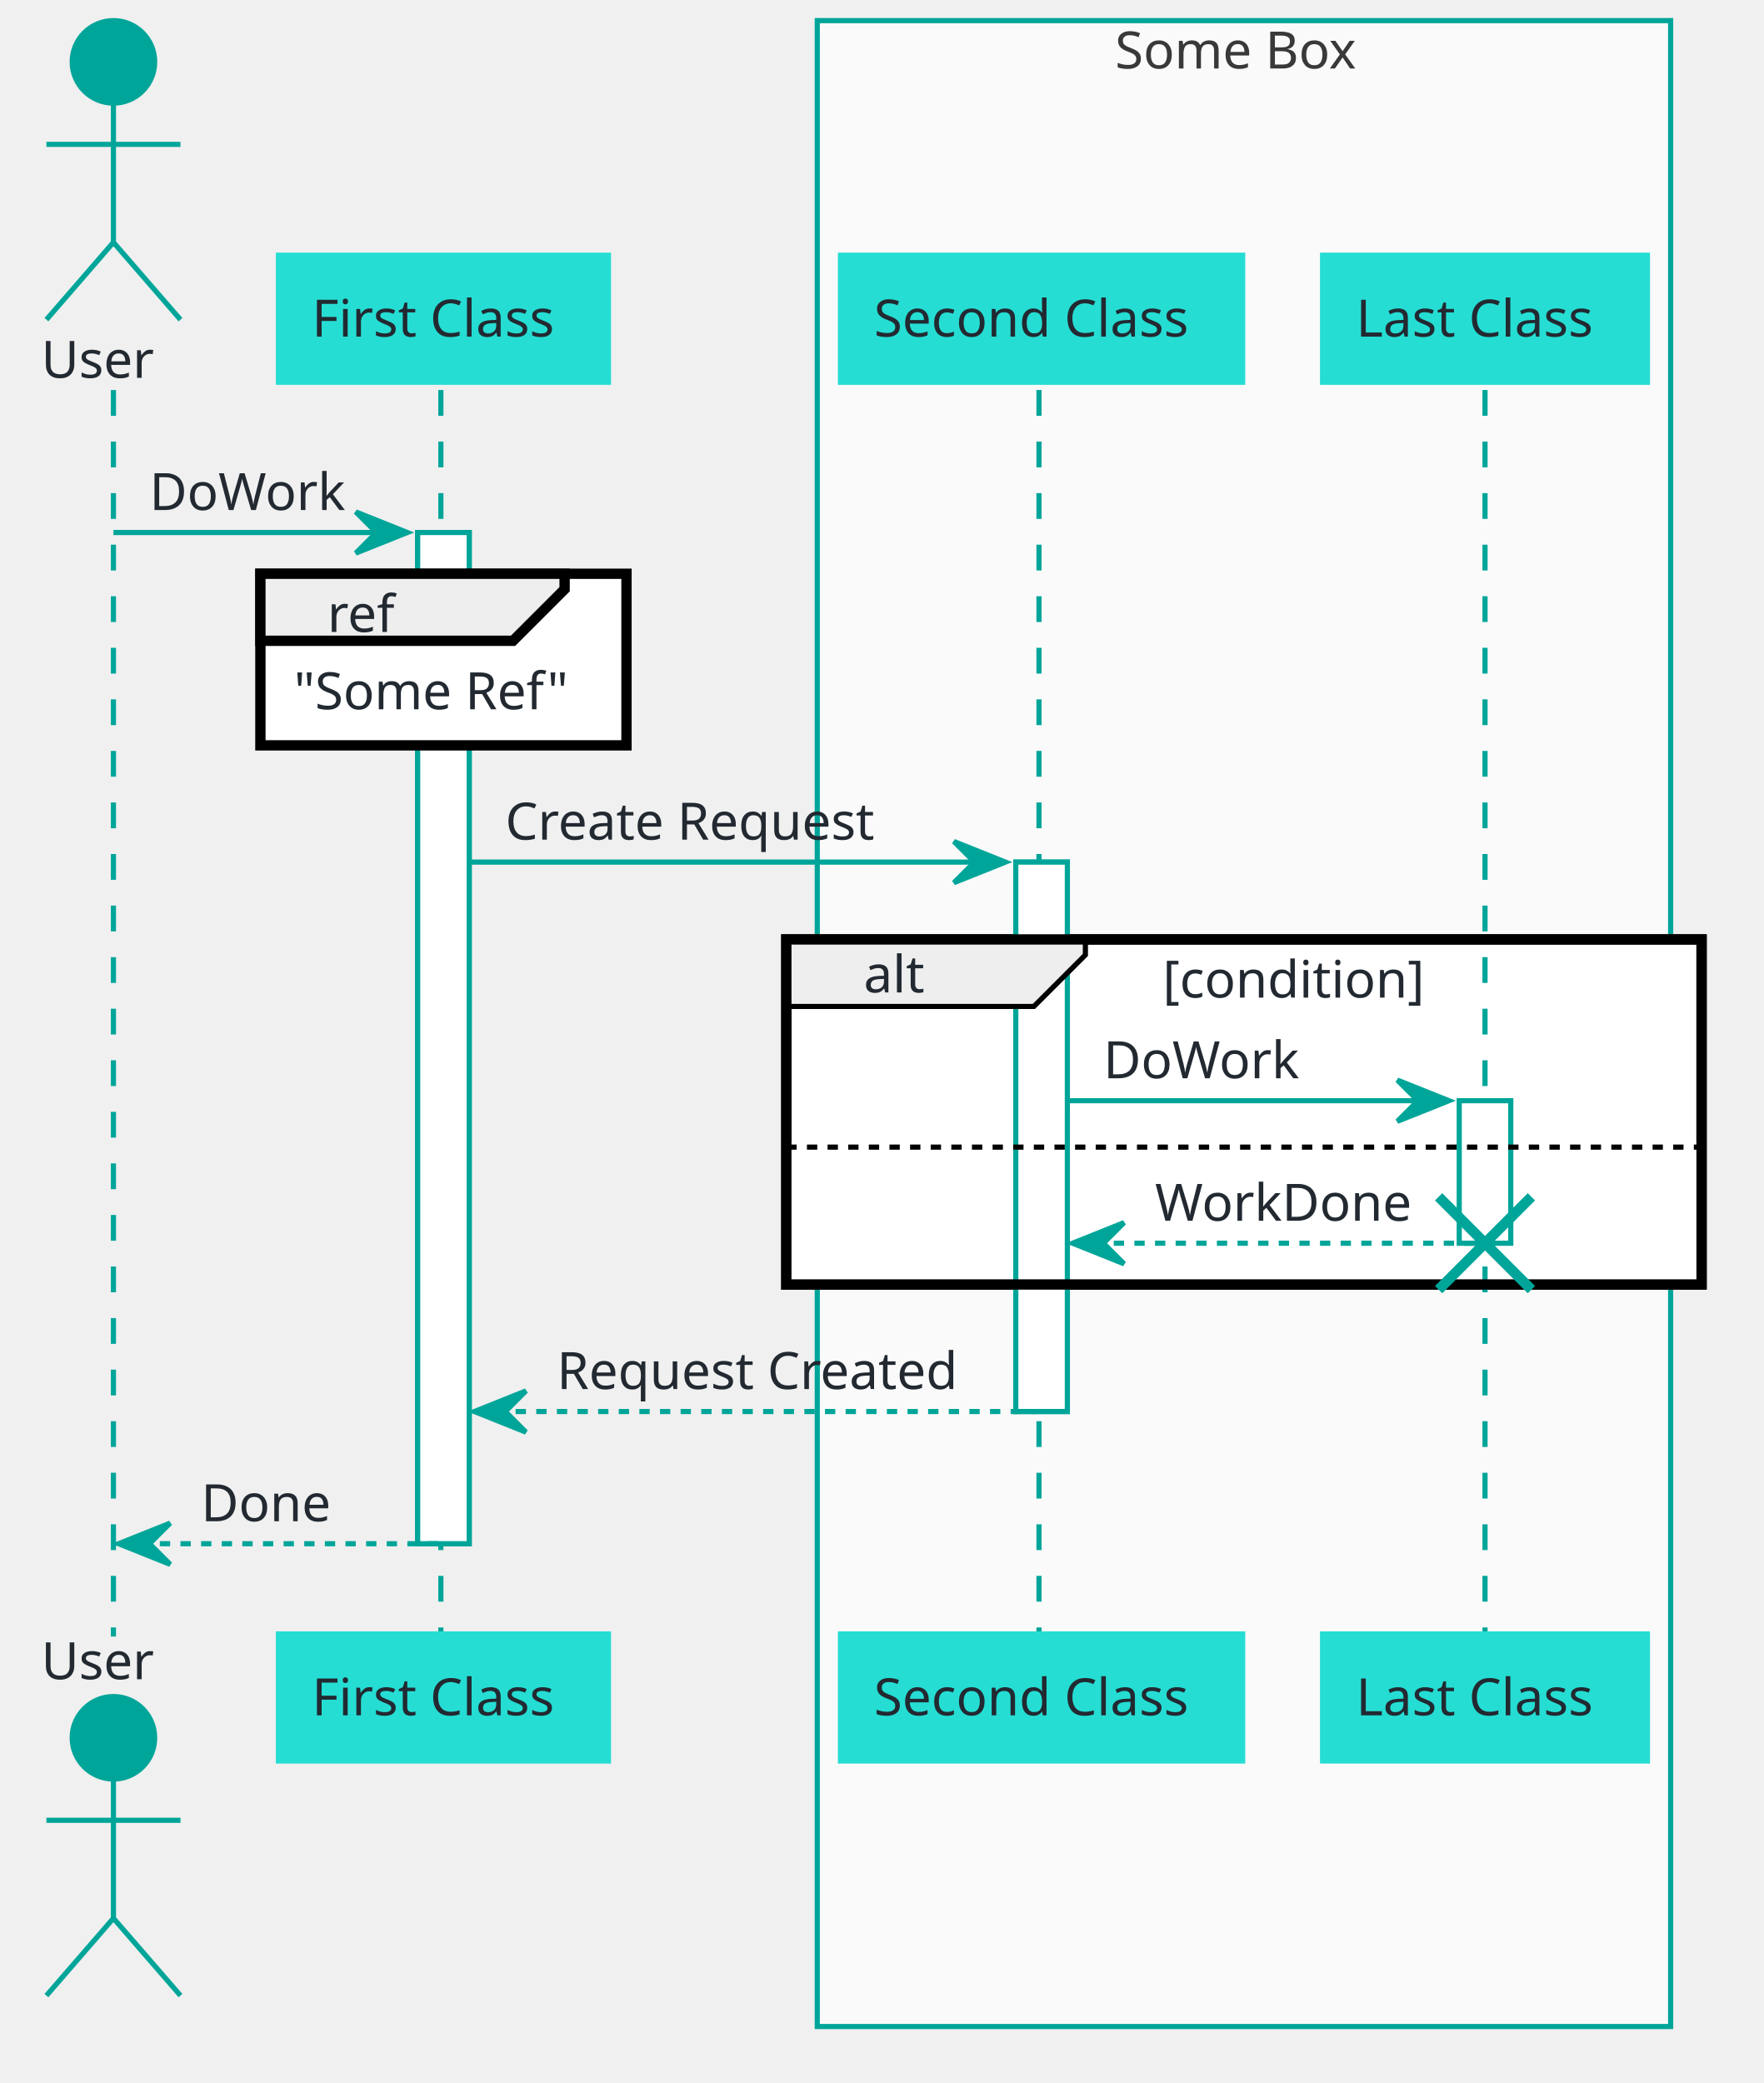
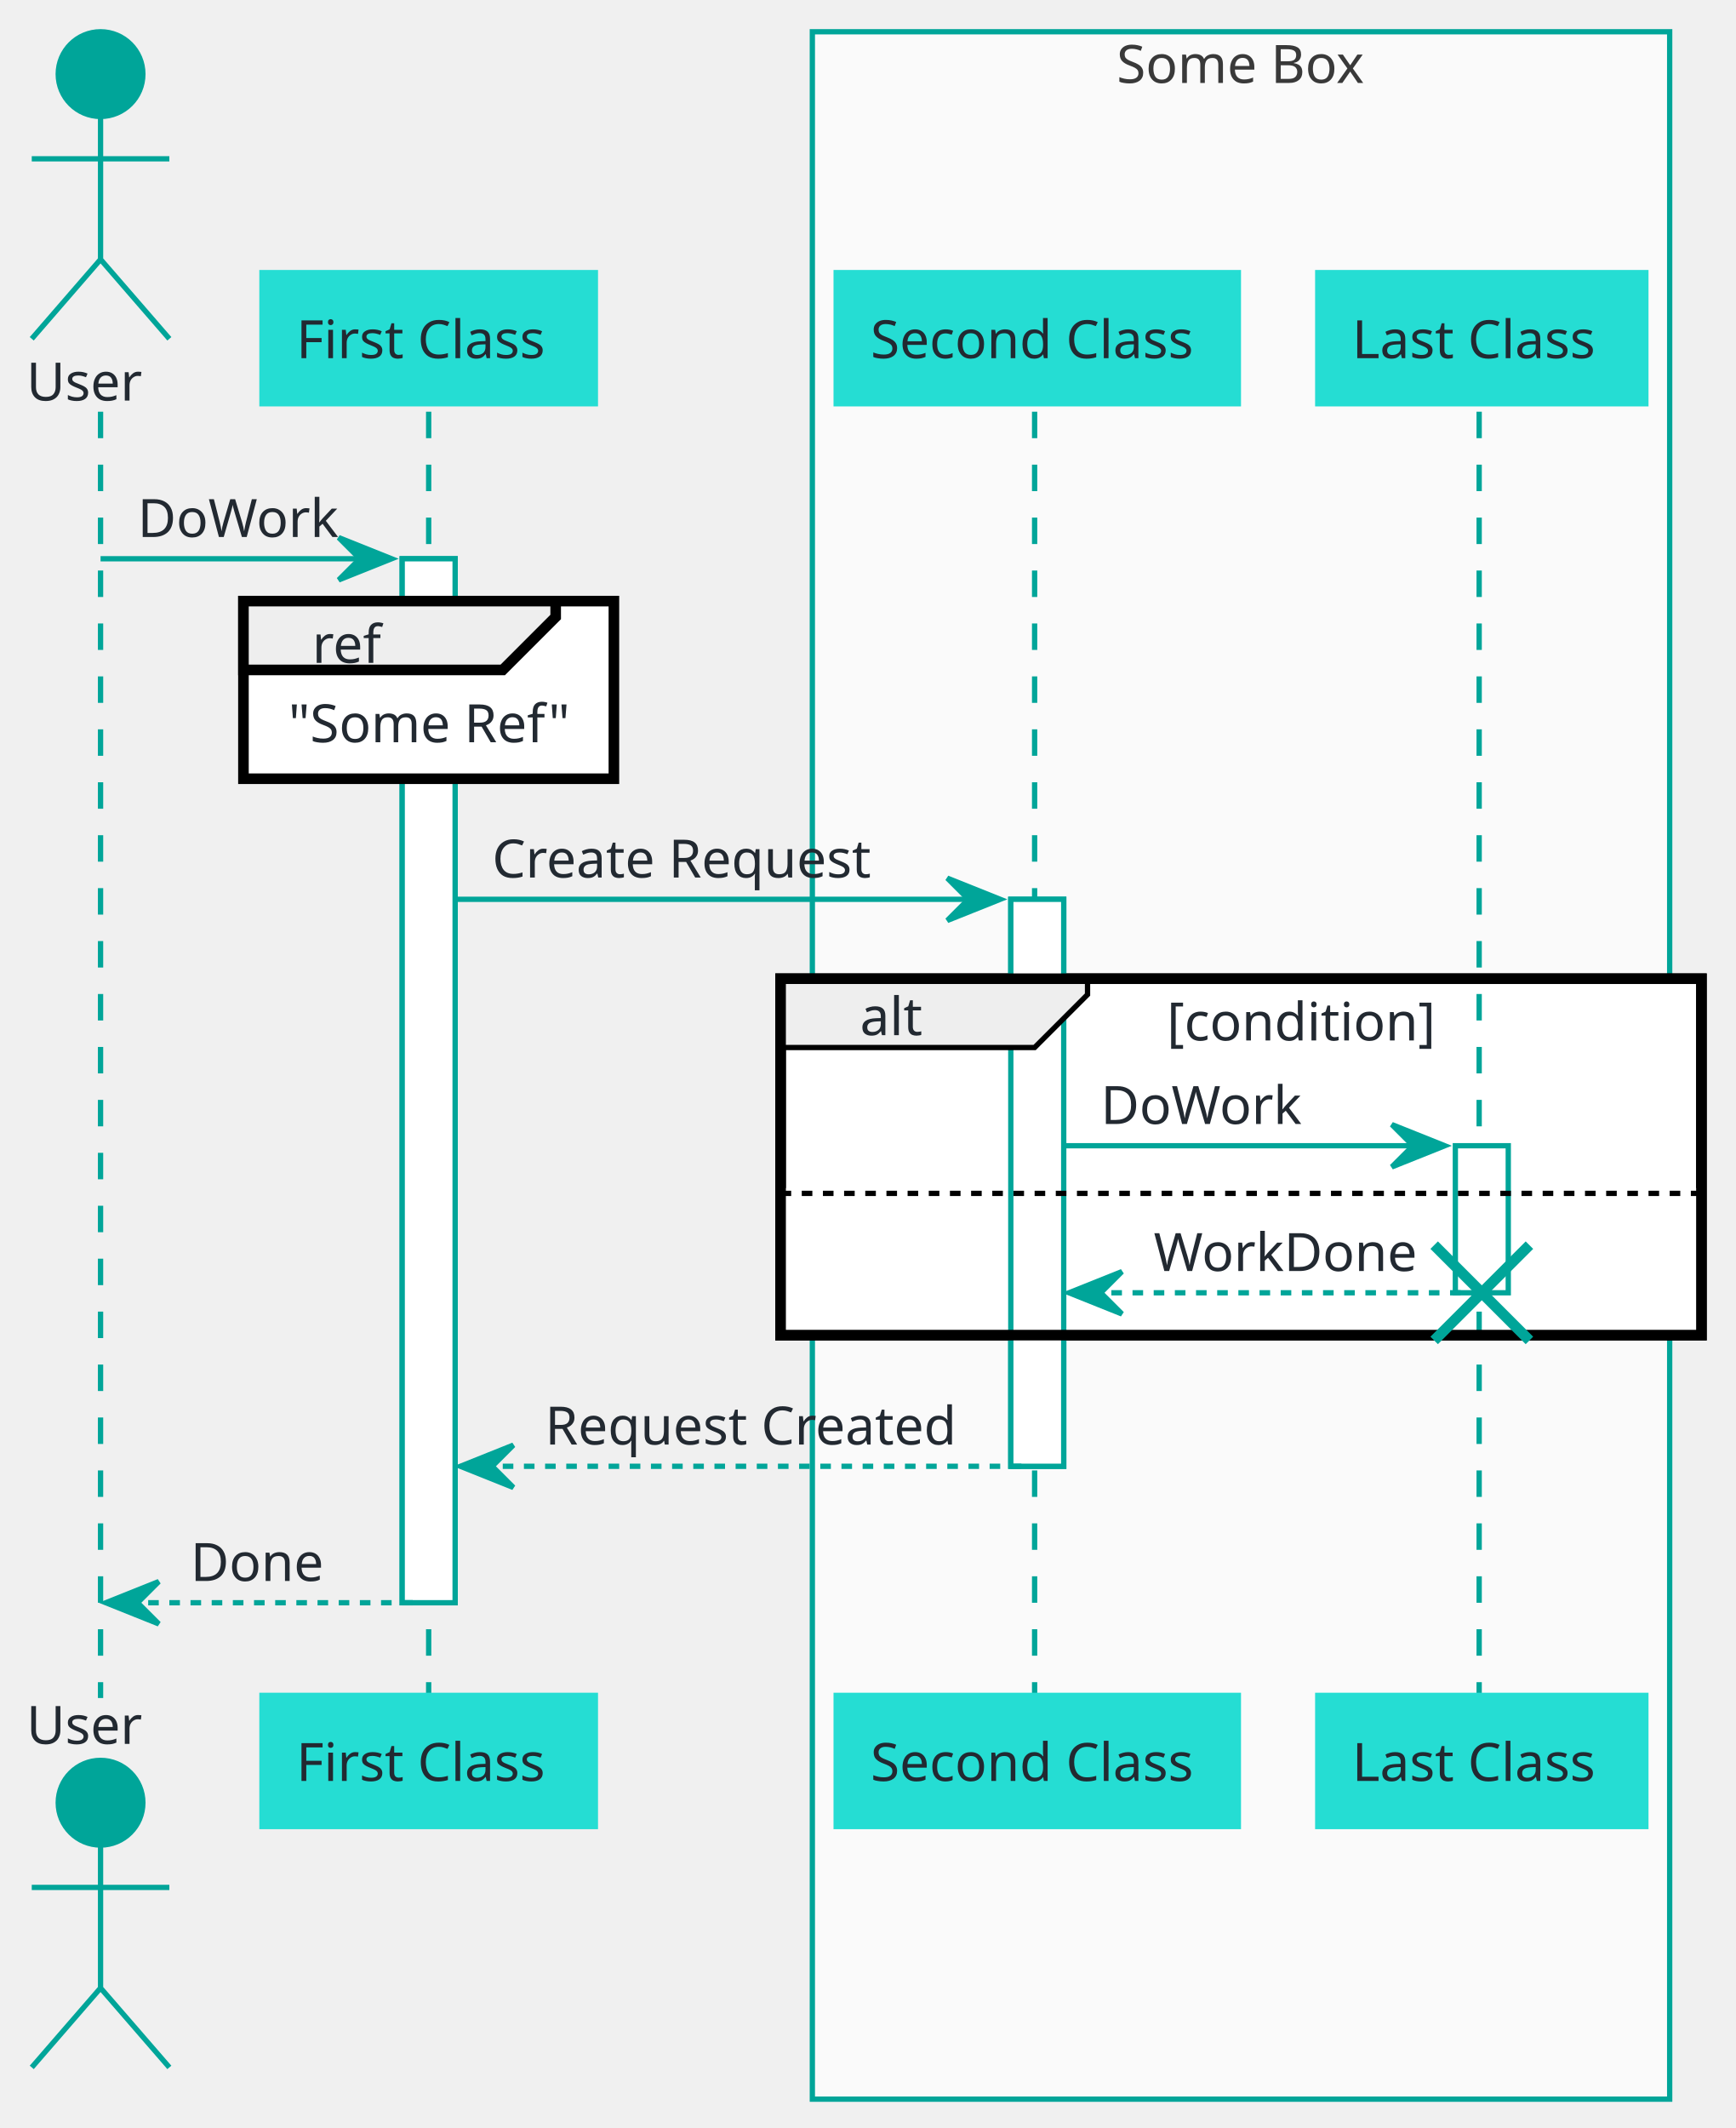
- <svg xmlns="http://www.w3.org/2000/svg" contentScriptType="application/ecmascript" contentStyleType="text/css" height="404px" preserveAspectRatio="none" style="width:342px;height:404px;" version="1.1" viewBox="0 0 342 404" width="342px" zoomAndPan="magnify">
+ <svg xmlns="http://www.w3.org/2000/svg" contentScriptType="application/ecmascript" contentStyleType="text/css" height="402px" preserveAspectRatio="none" style="width:328px;height:402px;" version="1.1" viewBox="0 0 328 402" width="328px" zoomAndPan="magnify">
  <defs />
  <g>
-     <rect fill="#FAFAFA" height="389.047" style="stroke: #00A599; stroke-width: 1.0;" width="165.5" x="158.5" y="4" />
-     <text fill="#393939" font-family="'Titilluim'" font-size="10" lengthAdjust="spacingAndGlyphs" textLength="50" x="216.25" y="13.282">Some Box</text>
-     <rect fill="#FFFFFF" height="196.125" style="stroke: #00A599; stroke-width: 1.0;" width="10" x="81" y="103.281" />
-     <rect fill="#FFFFFF" height="106.562" style="stroke: #00A599; stroke-width: 1.0;" width="10" x="197" y="167.203" />
-     <rect fill="#FFFFFF" height="27.641" style="stroke: #00A599; stroke-width: 1.0;" width="10" x="283" y="213.484" />
-     <rect fill="#FFFFFF" height="66.922" style="stroke: #000000; stroke-width: 2.0;" width="177.5" x="152.5" y="182.203" />
-     <rect fill="#FFFFFF" height="27.641" style="stroke: none; stroke-width: 1.0;" width="177.5" x="152.5" y="221.484" />
-     <line style="stroke: #00A599; stroke-width: 1.0; stroke-dasharray: 5.0,5.0;" x1="22" x2="22" y1="75.641" y2="317.406" />
-     <line style="stroke: #00A599; stroke-width: 1.0; stroke-dasharray: 5.0,5.0;" x1="85.5" x2="85.5" y1="75.641" y2="317.406" />
-     <line style="stroke: #00A599; stroke-width: 1.0; stroke-dasharray: 5.0,5.0;" x1="201.5" x2="201.5" y1="75.641" y2="317.406" />
-     <line style="stroke: #00A599; stroke-width: 1.0; stroke-dasharray: 5.0,5.0;" x1="288" x2="288" y1="75.641" y2="317.406" />
-     <text fill="#222931" font-family="'Titilluim'" font-size="10" lengthAdjust="spacingAndGlyphs" textLength="22" x="8" y="73.282">User</text>
-     <ellipse cx="22" cy="12" fill="#00A599" rx="8" ry="8" style="stroke: #00A599; stroke-width: 1.0;" />
-     <path d="M22,20 L22,47 M9,28 L35,28 M22,47 L9,62 M22,47 L35,62 " fill="none" style="stroke: #00A599; stroke-width: 1.0;" />
-     <text fill="#222931" font-family="'Titilluim'" font-size="10" lengthAdjust="spacingAndGlyphs" textLength="22" x="8" y="325.688">User</text>
-     <ellipse cx="22" cy="337.047" fill="#00A599" rx="8" ry="8" style="stroke: #00A599; stroke-width: 1.0;" />
-     <path d="M22,345.047 L22,372.047 M9,353.047 L35,353.047 M22,372.047 L9,387.047 M22,372.047 L35,387.047 " fill="none" style="stroke: #00A599; stroke-width: 1.0;" />
-     <rect fill="#25DDD3" height="25.641" style="stroke: #FFFFFF; stroke-width: 0.0;" width="65" x="53.5" y="49" />
-     <text fill="#222931" font-family="'Titilluim'" font-size="10" lengthAdjust="spacingAndGlyphs" textLength="51" x="60.5" y="65.282">First Class</text>
-     <rect fill="#25DDD3" height="25.641" style="stroke: #FFFFFF; stroke-width: 0.0;" width="65" x="53.5" y="316.406" />
-     <text fill="#222931" font-family="'Titilluim'" font-size="10" lengthAdjust="spacingAndGlyphs" textLength="51" x="60.5" y="332.688">First Class</text>
-     <rect fill="#25DDD3" height="25.641" style="stroke: #FFFFFF; stroke-width: 0.0;" width="79" x="162.5" y="49" />
-     <text fill="#222931" font-family="'Titilluim'" font-size="10" lengthAdjust="spacingAndGlyphs" textLength="65" x="169.5" y="65.282">Second Class</text>
-     <rect fill="#25DDD3" height="25.641" style="stroke: #FFFFFF; stroke-width: 0.0;" width="79" x="162.5" y="316.406" />
-     <text fill="#222931" font-family="'Titilluim'" font-size="10" lengthAdjust="spacingAndGlyphs" textLength="65" x="169.5" y="332.688">Second Class</text>
-     <rect fill="#25DDD3" height="25.641" style="stroke: #FFFFFF; stroke-width: 0.0;" width="64" x="256" y="49" />
-     <text fill="#222931" font-family="'Titilluim'" font-size="10" lengthAdjust="spacingAndGlyphs" textLength="50" x="263" y="65.282">Last Class</text>
-     <rect fill="#25DDD3" height="25.641" style="stroke: #FFFFFF; stroke-width: 0.0;" width="64" x="256" y="316.406" />
-     <text fill="#222931" font-family="'Titilluim'" font-size="10" lengthAdjust="spacingAndGlyphs" textLength="50" x="263" y="332.688">Last Class</text>
-     <rect fill="#FFFFFF" height="196.125" style="stroke: #00A599; stroke-width: 1.0;" width="10" x="81" y="103.281" />
-     <rect fill="#FFFFFF" height="106.562" style="stroke: #00A599; stroke-width: 1.0;" width="10" x="197" y="167.203" />
-     <rect fill="#FFFFFF" height="27.641" style="stroke: #00A599; stroke-width: 1.0;" width="10" x="283" y="213.484" />
-     <polygon fill="#00A599" points="69,99.281,79,103.281,69,107.281,73,103.281" style="stroke: #00A599; stroke-width: 1.0;" />
-     <line style="stroke: #00A599; stroke-width: 1.0;" x1="22" x2="75" y1="103.281" y2="103.281" />
-     <text fill="#222931" font-family="'Titilluim'" font-size="10" lengthAdjust="spacingAndGlyphs" textLength="40" x="29" y="98.923">DoWork</text>
-     <rect fill="#FFFFFF" height="33.281" style="stroke: #000000; stroke-width: 2.0;" width="71" x="50.5" y="111.281" />
-     <polygon fill="#EEEEEE" points="50.5,111.281,109.5,111.281,109.5,114.281,99.5,124.281,50.5,124.281,50.5,111.281" style="stroke: #000000; stroke-width: 2.0;" />
-     <text fill="#222931" font-family="'Titilluim'" font-size="10" lengthAdjust="spacingAndGlyphs" textLength="14" x="63.5" y="122.564">ref</text>
-     <text fill="#222931" font-family="'Titilluim'" font-size="10" lengthAdjust="spacingAndGlyphs" textLength="58" x="57" y="137.564">"Some Ref"</text>
-     <polygon fill="#00A599" points="185,163.203,195,167.203,185,171.203,189,167.203" style="stroke: #00A599; stroke-width: 1.0;" />
-     <line style="stroke: #00A599; stroke-width: 1.0;" x1="91" x2="191" y1="167.203" y2="167.203" />
-     <text fill="#222931" font-family="'Titilluim'" font-size="10" lengthAdjust="spacingAndGlyphs" textLength="76" x="98" y="162.845">Create Request</text>
-     <path d="M152.5,182.203 L210.5,182.203 L210.5,185.203 L200.5,195.203 L152.5,195.203 L152.5,182.203 " fill="#EEEEEE" style="stroke: #000000; stroke-width: 1.0;" />
-     <rect fill="none" height="66.922" style="stroke: #000000; stroke-width: 2.0;" width="177.5" x="152.5" y="182.203" />
-     <text fill="#222931" font-family="'Titilluim'" font-size="10" lengthAdjust="spacingAndGlyphs" textLength="13" x="167.5" y="192.485">alt</text>
-     <text fill="#222931" font-family="'Titilluim'" font-size="10" lengthAdjust="spacingAndGlyphs" textLength="54" x="225.5" y="193.485">[condition]</text>
-     <polygon fill="#00A599" points="271,209.484,281,213.484,271,217.484,275,213.484" style="stroke: #00A599; stroke-width: 1.0;" />
-     <line style="stroke: #00A599; stroke-width: 1.0;" x1="207" x2="277" y1="213.484" y2="213.484" />
-     <text fill="#222931" font-family="'Titilluim'" font-size="10" lengthAdjust="spacingAndGlyphs" textLength="40" x="214" y="209.126">DoWork</text>
-     <line style="stroke: #000000; stroke-width: 1.0; stroke-dasharray: 2.0,2.0;" x1="152.5" x2="330" y1="222.484" y2="222.484" />
-     <polygon fill="#00A599" points="218,237.125,208,241.125,218,245.125,214,241.125" style="stroke: #00A599; stroke-width: 1.0;" />
-     <line style="stroke: #00A599; stroke-width: 1.0; stroke-dasharray: 2.0,2.0;" x1="212" x2="287" y1="241.125" y2="241.125" />
-     <text fill="#222931" font-family="'Titilluim'" font-size="10" lengthAdjust="spacingAndGlyphs" textLength="52" x="224" y="236.767">WorkDone</text>
-     <line style="stroke: #00A599; stroke-width: 2.0;" x1="279" x2="297" y1="232.125" y2="250.125" />
-     <line style="stroke: #00A599; stroke-width: 2.0;" x1="279" x2="297" y1="250.125" y2="232.125" />
-     <polygon fill="#00A599" points="102,269.766,92,273.766,102,277.766,98,273.766" style="stroke: #00A599; stroke-width: 1.0;" />
-     <line style="stroke: #00A599; stroke-width: 1.0; stroke-dasharray: 2.0,2.0;" x1="96" x2="201" y1="273.766" y2="273.766" />
-     <text fill="#222931" font-family="'Titilluim'" font-size="10" lengthAdjust="spacingAndGlyphs" textLength="82" x="108" y="269.407">Request Created</text>
-     <polygon fill="#00A599" points="33,295.406,23,299.406,33,303.406,29,299.406" style="stroke: #00A599; stroke-width: 1.0;" />
-     <line style="stroke: #00A599; stroke-width: 1.0; stroke-dasharray: 2.0,2.0;" x1="27" x2="85" y1="299.406" y2="299.406" />
-     <text fill="#222931" font-family="'Titilluim'" font-size="10" lengthAdjust="spacingAndGlyphs" textLength="26" x="39" y="295.048">Done</text>
+     <rect fill="#FAFAFA" height="390.551" style="stroke:#00A599;stroke-width:1.0;" width="162" x="153.5" y="6" />
+     <text fill="#393939" font-family="'Titilluim'" font-size="10" lengthAdjust="spacing" textLength="47" x="211" y="15.668">Some Box</text>
+     <rect fill="#FFFFFF" height="197.219" style="stroke:#00A599;stroke-width:1.0;" width="10" x="76" y="105.555" />
+     <rect fill="#FFFFFF" height="107.109" style="stroke:#00A599;stroke-width:1.0;" width="10" x="191" y="169.887" />
+     <rect fill="#FFFFFF" height="27.777" style="stroke:#00A599;stroke-width:1.0;" width="10" x="275" y="216.441" />
+     <rect fill="#FFFFFF" height="67.332" style="stroke:#000000;stroke-width:2.0;" width="174" x="147.5" y="184.887" />
+     <rect fill="#FFFFFF" height="27.777" style="stroke:none;stroke-width:1.0;" width="174" x="147.5" y="224.441" />
+     <line style="stroke:#00A599;stroke-width:1.0;stroke-dasharray:5.0,5.0;" x1="19" x2="19" y1="77.777" y2="320.773" />
+     <line style="stroke:#00A599;stroke-width:1.0;stroke-dasharray:5.0,5.0;" x1="81" x2="81" y1="77.777" y2="320.773" />
+     <line style="stroke:#00A599;stroke-width:1.0;stroke-dasharray:5.0,5.0;" x1="195.5" x2="195.5" y1="77.777" y2="320.773" />
+     <line style="stroke:#00A599;stroke-width:1.0;stroke-dasharray:5.0,5.0;" x1="279.5" x2="279.5" y1="77.777" y2="320.773" />
+     <text fill="#222931" font-family="'Titilluim'" font-size="10" lengthAdjust="spacing" textLength="22" x="5" y="75.668">User</text>
+     <ellipse cx="19" cy="14" fill="#00A599" rx="8" ry="8" style="stroke:#00A599;stroke-width:1.0;" />
+     <path d="M19,22 L19,49 M6,30 L32,30 M19,49 L6,64 M19,49 L32,64 " fill="none" style="stroke:#00A599;stroke-width:1.0;" />
+     <text fill="#222931" font-family="'Titilluim'" font-size="10" lengthAdjust="spacing" textLength="22" x="5" y="329.441">User</text>
+     <ellipse cx="19" cy="340.551" fill="#00A599" rx="8" ry="8" style="stroke:#00A599;stroke-width:1.0;" />
+     <path d="M19,348.551 L19,375.551 M6,356.551 L32,356.551 M19,375.551 L6,390.551 M19,375.551 L32,390.551 " fill="none" style="stroke:#00A599;stroke-width:1.0;" />
+     <rect fill="#25DDD3" height="25.777" style="stroke:#FFFFFF;stroke-width:0.0;" width="64" x="49" y="51" />
+     <text fill="#222931" font-family="'Titilluim'" font-size="10" lengthAdjust="spacing" textLength="50" x="56" y="67.668">First Class</text>
+     <rect fill="#25DDD3" height="25.777" style="stroke:#FFFFFF;stroke-width:0.0;" width="64" x="49" y="319.773" />
+     <text fill="#222931" font-family="'Titilluim'" font-size="10" lengthAdjust="spacing" textLength="50" x="56" y="336.441">First Class</text>
+     <rect fill="#25DDD3" height="25.777" style="stroke:#FFFFFF;stroke-width:0.0;" width="77" x="157.5" y="51" />
+     <text fill="#222931" font-family="'Titilluim'" font-size="10" lengthAdjust="spacing" textLength="63" x="164.5" y="67.668">Second Class</text>
+     <rect fill="#25DDD3" height="25.777" style="stroke:#FFFFFF;stroke-width:0.0;" width="77" x="157.5" y="319.773" />
+     <text fill="#222931" font-family="'Titilluim'" font-size="10" lengthAdjust="spacing" textLength="63" x="164.5" y="336.441">Second Class</text>
+     <rect fill="#25DDD3" height="25.777" style="stroke:#FFFFFF;stroke-width:0.0;" width="63" x="248.5" y="51" />
+     <text fill="#222931" font-family="'Titilluim'" font-size="10" lengthAdjust="spacing" textLength="49" x="255.5" y="67.668">Last Class</text>
+     <rect fill="#25DDD3" height="25.777" style="stroke:#FFFFFF;stroke-width:0.0;" width="63" x="248.5" y="319.773" />
+     <text fill="#222931" font-family="'Titilluim'" font-size="10" lengthAdjust="spacing" textLength="49" x="255.5" y="336.441">Last Class</text>
+     <rect fill="#FFFFFF" height="197.219" style="stroke:#00A599;stroke-width:1.0;" width="10" x="76" y="105.555" />
+     <rect fill="#FFFFFF" height="107.109" style="stroke:#00A599;stroke-width:1.0;" width="10" x="191" y="169.887" />
+     <rect fill="#FFFFFF" height="27.777" style="stroke:#00A599;stroke-width:1.0;" width="10" x="275" y="216.441" />
+     <polygon fill="#00A599" points="64,101.555,74,105.555,64,109.555,68,105.555" style="stroke:#00A599;stroke-width:1.0;" />
+     <line style="stroke:#00A599;stroke-width:1.0;" x1="19" x2="70" y1="105.555" y2="105.555" />
+     <text fill="#222931" font-family="'Titilluim'" font-size="10" lengthAdjust="spacing" textLength="38" x="26" y="101.445">DoWork</text>
+     <rect fill="#FFFFFF" height="33.555" style="stroke:#000000;stroke-width:2.0;" width="70" x="46" y="113.555" />
+     <polygon fill="#EEEEEE" points="46,113.555,105,113.555,105,116.555,95,126.555,46,126.555,46,113.555" style="stroke:#000000;stroke-width:2.0;" />
+     <text fill="#222931" font-family="'Titilluim'" font-size="10" lengthAdjust="spacing" textLength="14" x="59" y="125.223">ref</text>
+     <text fill="#222931" font-family="'Titilluim'" font-size="10" lengthAdjust="spacing" textLength="53" x="54.5" y="140.223">"Some Ref"</text>
+     <polygon fill="#00A599" points="179,165.887,189,169.887,179,173.887,183,169.887" style="stroke:#00A599;stroke-width:1.0;" />
+     <line style="stroke:#00A599;stroke-width:1.0;" x1="86" x2="185" y1="169.887" y2="169.887" />
+     <text fill="#222931" font-family="'Titilluim'" font-size="10" lengthAdjust="spacing" textLength="75" x="93" y="165.777">Create Request</text>
+     <path d="M147.5,184.887 L205.5,184.887 L205.5,187.887 L195.5,197.887 L147.5,197.887 L147.5,184.887 " fill="#EEEEEE" style="stroke:#000000;stroke-width:1.0;" />
+     <rect fill="none" height="67.332" style="stroke:#000000;stroke-width:2.0;" width="174" x="147.5" y="184.887" />
+     <text fill="#222931" font-family="'Titilluim'" font-size="10" lengthAdjust="spacing" textLength="13" x="162.5" y="195.555">alt</text>
+     <text fill="#222931" font-family="'Titilluim'" font-size="10" lengthAdjust="spacing" textLength="51" x="220.5" y="196.555">[condition]</text>
+     <polygon fill="#00A599" points="263,212.441,273,216.441,263,220.441,267,216.441" style="stroke:#00A599;stroke-width:1.0;" />
+     <line style="stroke:#00A599;stroke-width:1.0;" x1="201" x2="269" y1="216.441" y2="216.441" />
+     <text fill="#222931" font-family="'Titilluim'" font-size="10" lengthAdjust="spacing" textLength="38" x="208" y="212.332">DoWork</text>
+     <line style="stroke:#000000;stroke-width:1.0;stroke-dasharray:2.0,2.0;" x1="147.5" x2="321.5" y1="225.441" y2="225.441" />
+     <polygon fill="#00A599" points="212,240.219,202,244.219,212,248.219,208,244.219" style="stroke:#00A599;stroke-width:1.0;" />
+     <line style="stroke:#00A599;stroke-width:1.0;stroke-dasharray:2.0,2.0;" x1="206" x2="279" y1="244.219" y2="244.219" />
+     <text fill="#222931" font-family="'Titilluim'" font-size="10" lengthAdjust="spacing" textLength="50" x="218" y="240.109">WorkDone</text>
+     <line style="stroke:#00A599;stroke-width:2.0;" x1="271" x2="289" y1="235.219" y2="253.219" />
+     <line style="stroke:#00A599;stroke-width:2.0;" x1="271" x2="289" y1="253.219" y2="235.219" />
+     <polygon fill="#00A599" points="97,272.996,87,276.996,97,280.996,93,276.996" style="stroke:#00A599;stroke-width:1.0;" />
+     <line style="stroke:#00A599;stroke-width:1.0;stroke-dasharray:2.0,2.0;" x1="91" x2="195" y1="276.996" y2="276.996" />
+     <text fill="#222931" font-family="'Titilluim'" font-size="10" lengthAdjust="spacing" textLength="81" x="103" y="272.887">Request Created</text>
+     <polygon fill="#00A599" points="30,298.773,20,302.773,30,306.773,26,302.773" style="stroke:#00A599;stroke-width:1.0;" />
+     <line style="stroke:#00A599;stroke-width:1.0;stroke-dasharray:2.0,2.0;" x1="24" x2="80" y1="302.773" y2="302.773" />
+     <text fill="#222931" font-family="'Titilluim'" font-size="10" lengthAdjust="spacing" textLength="25" x="36" y="298.664">Done</text>
  </g>
</svg>
